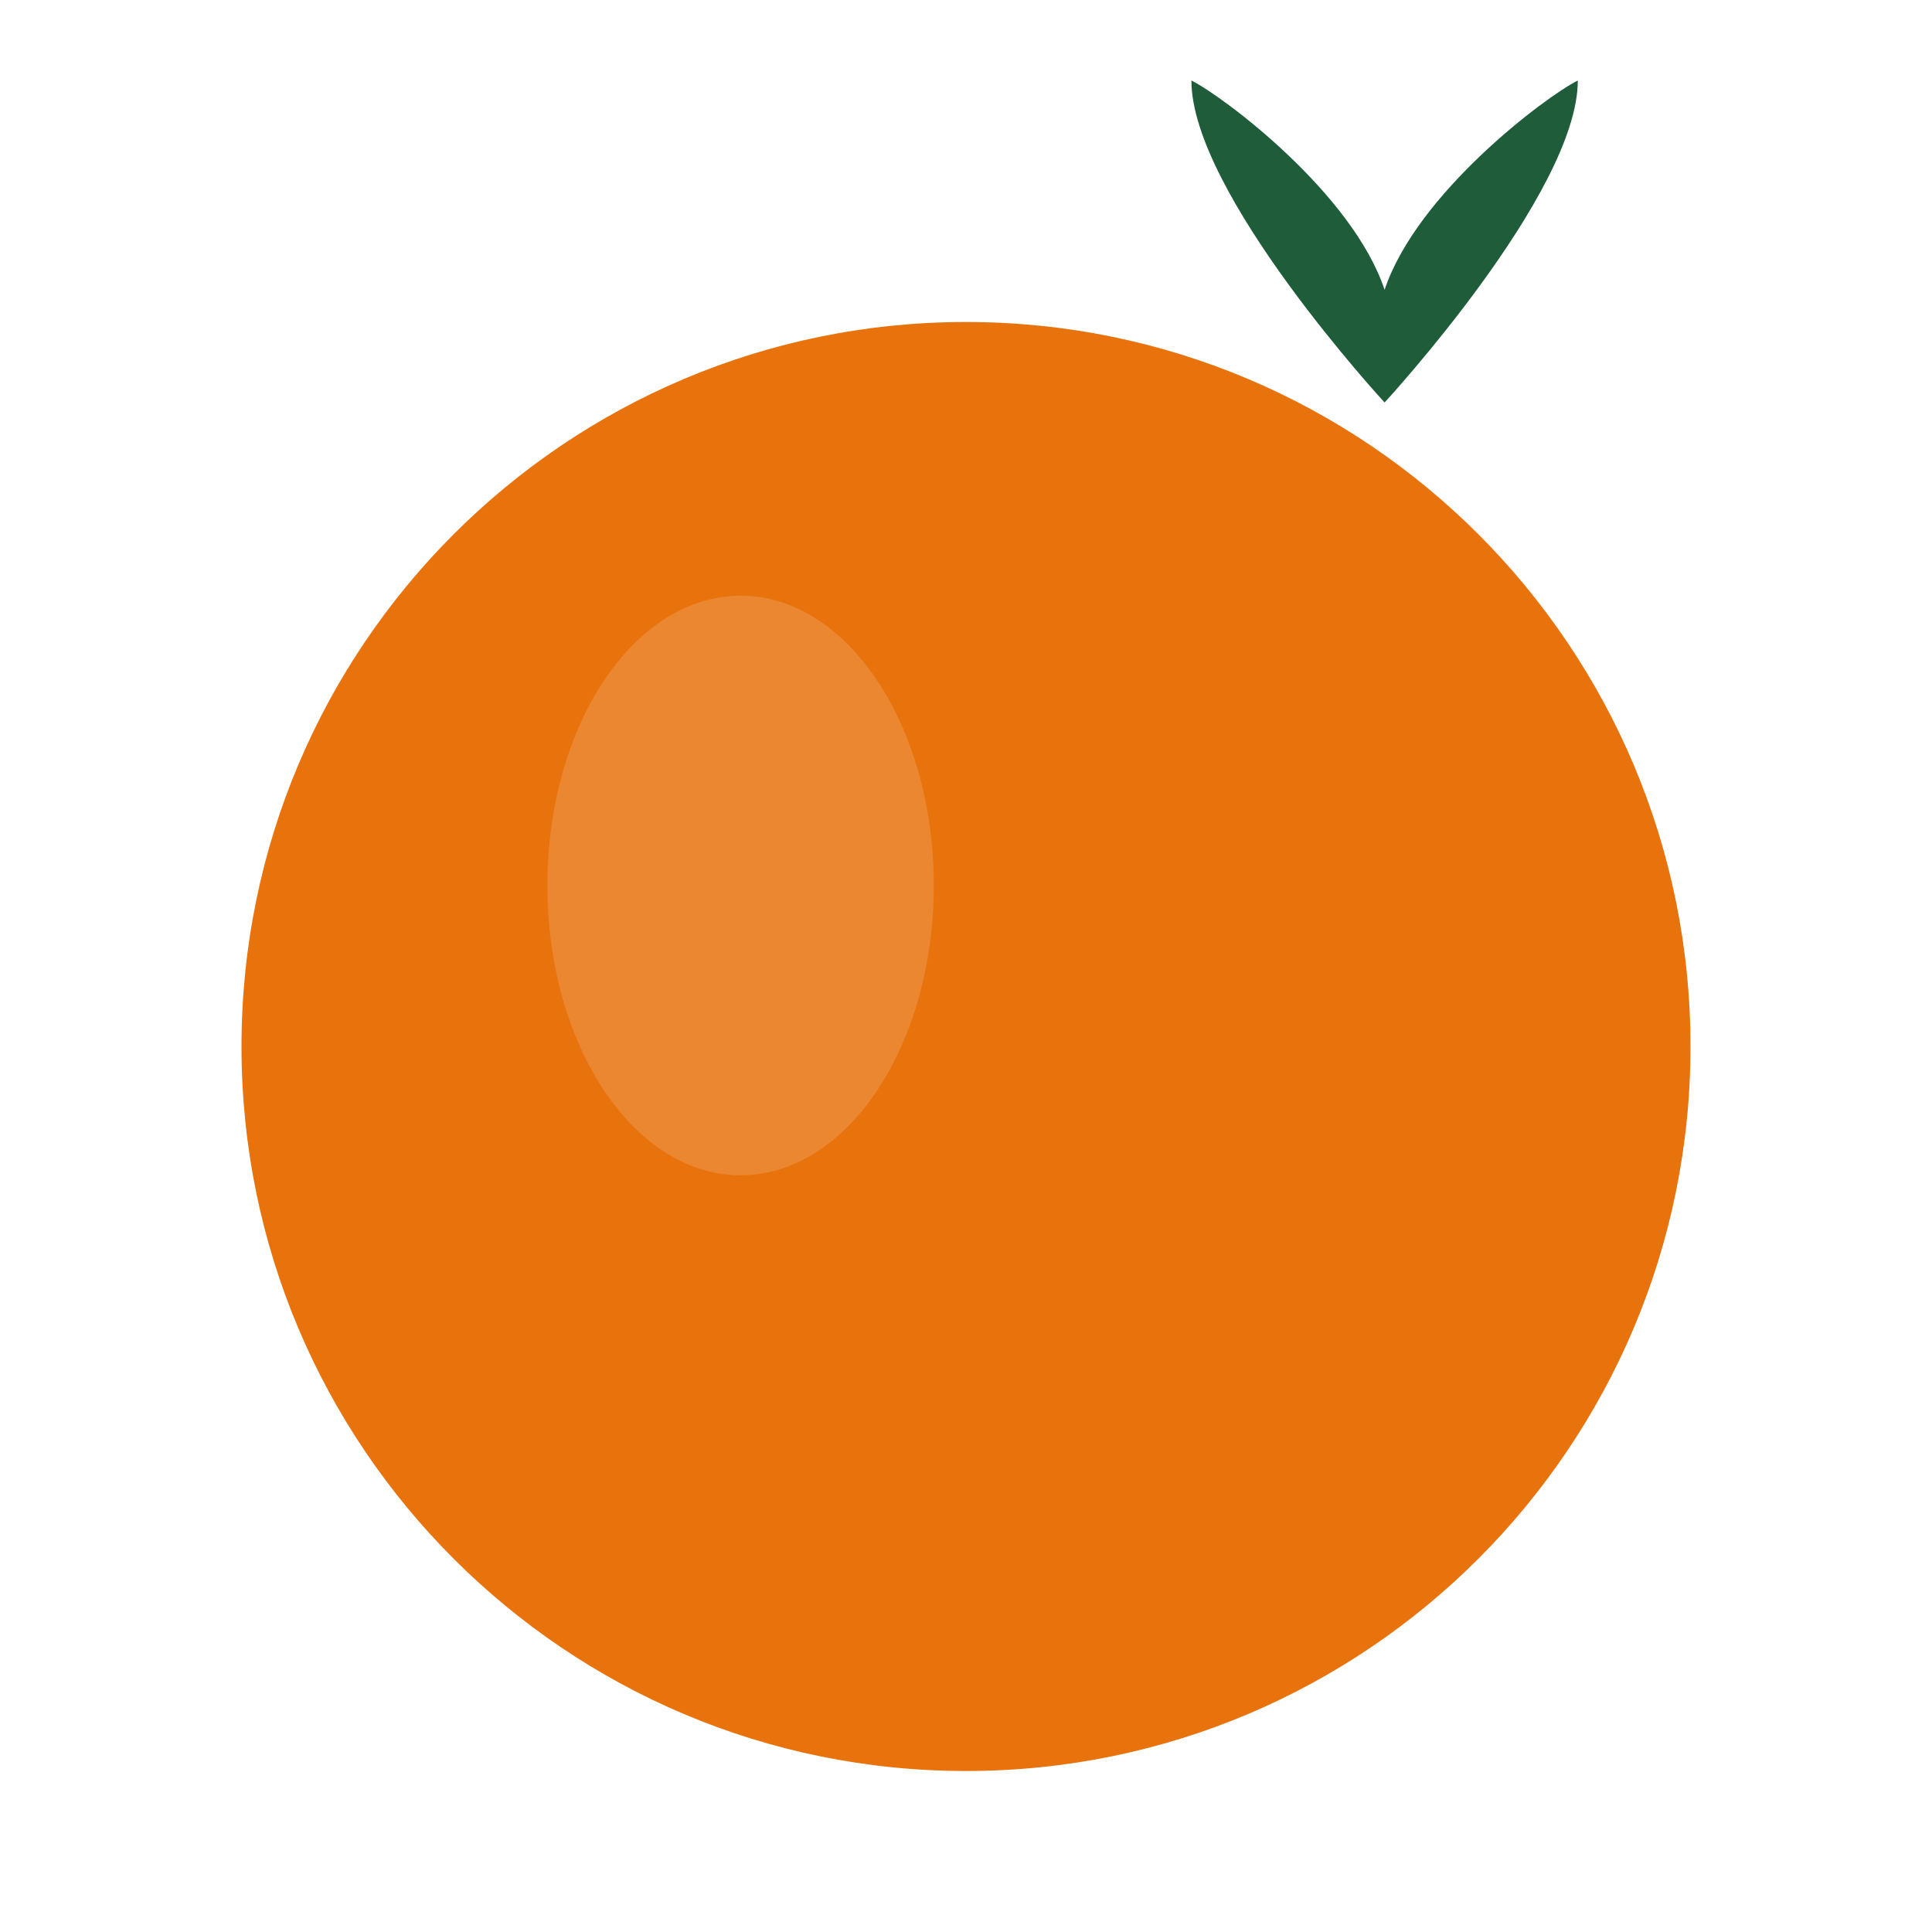
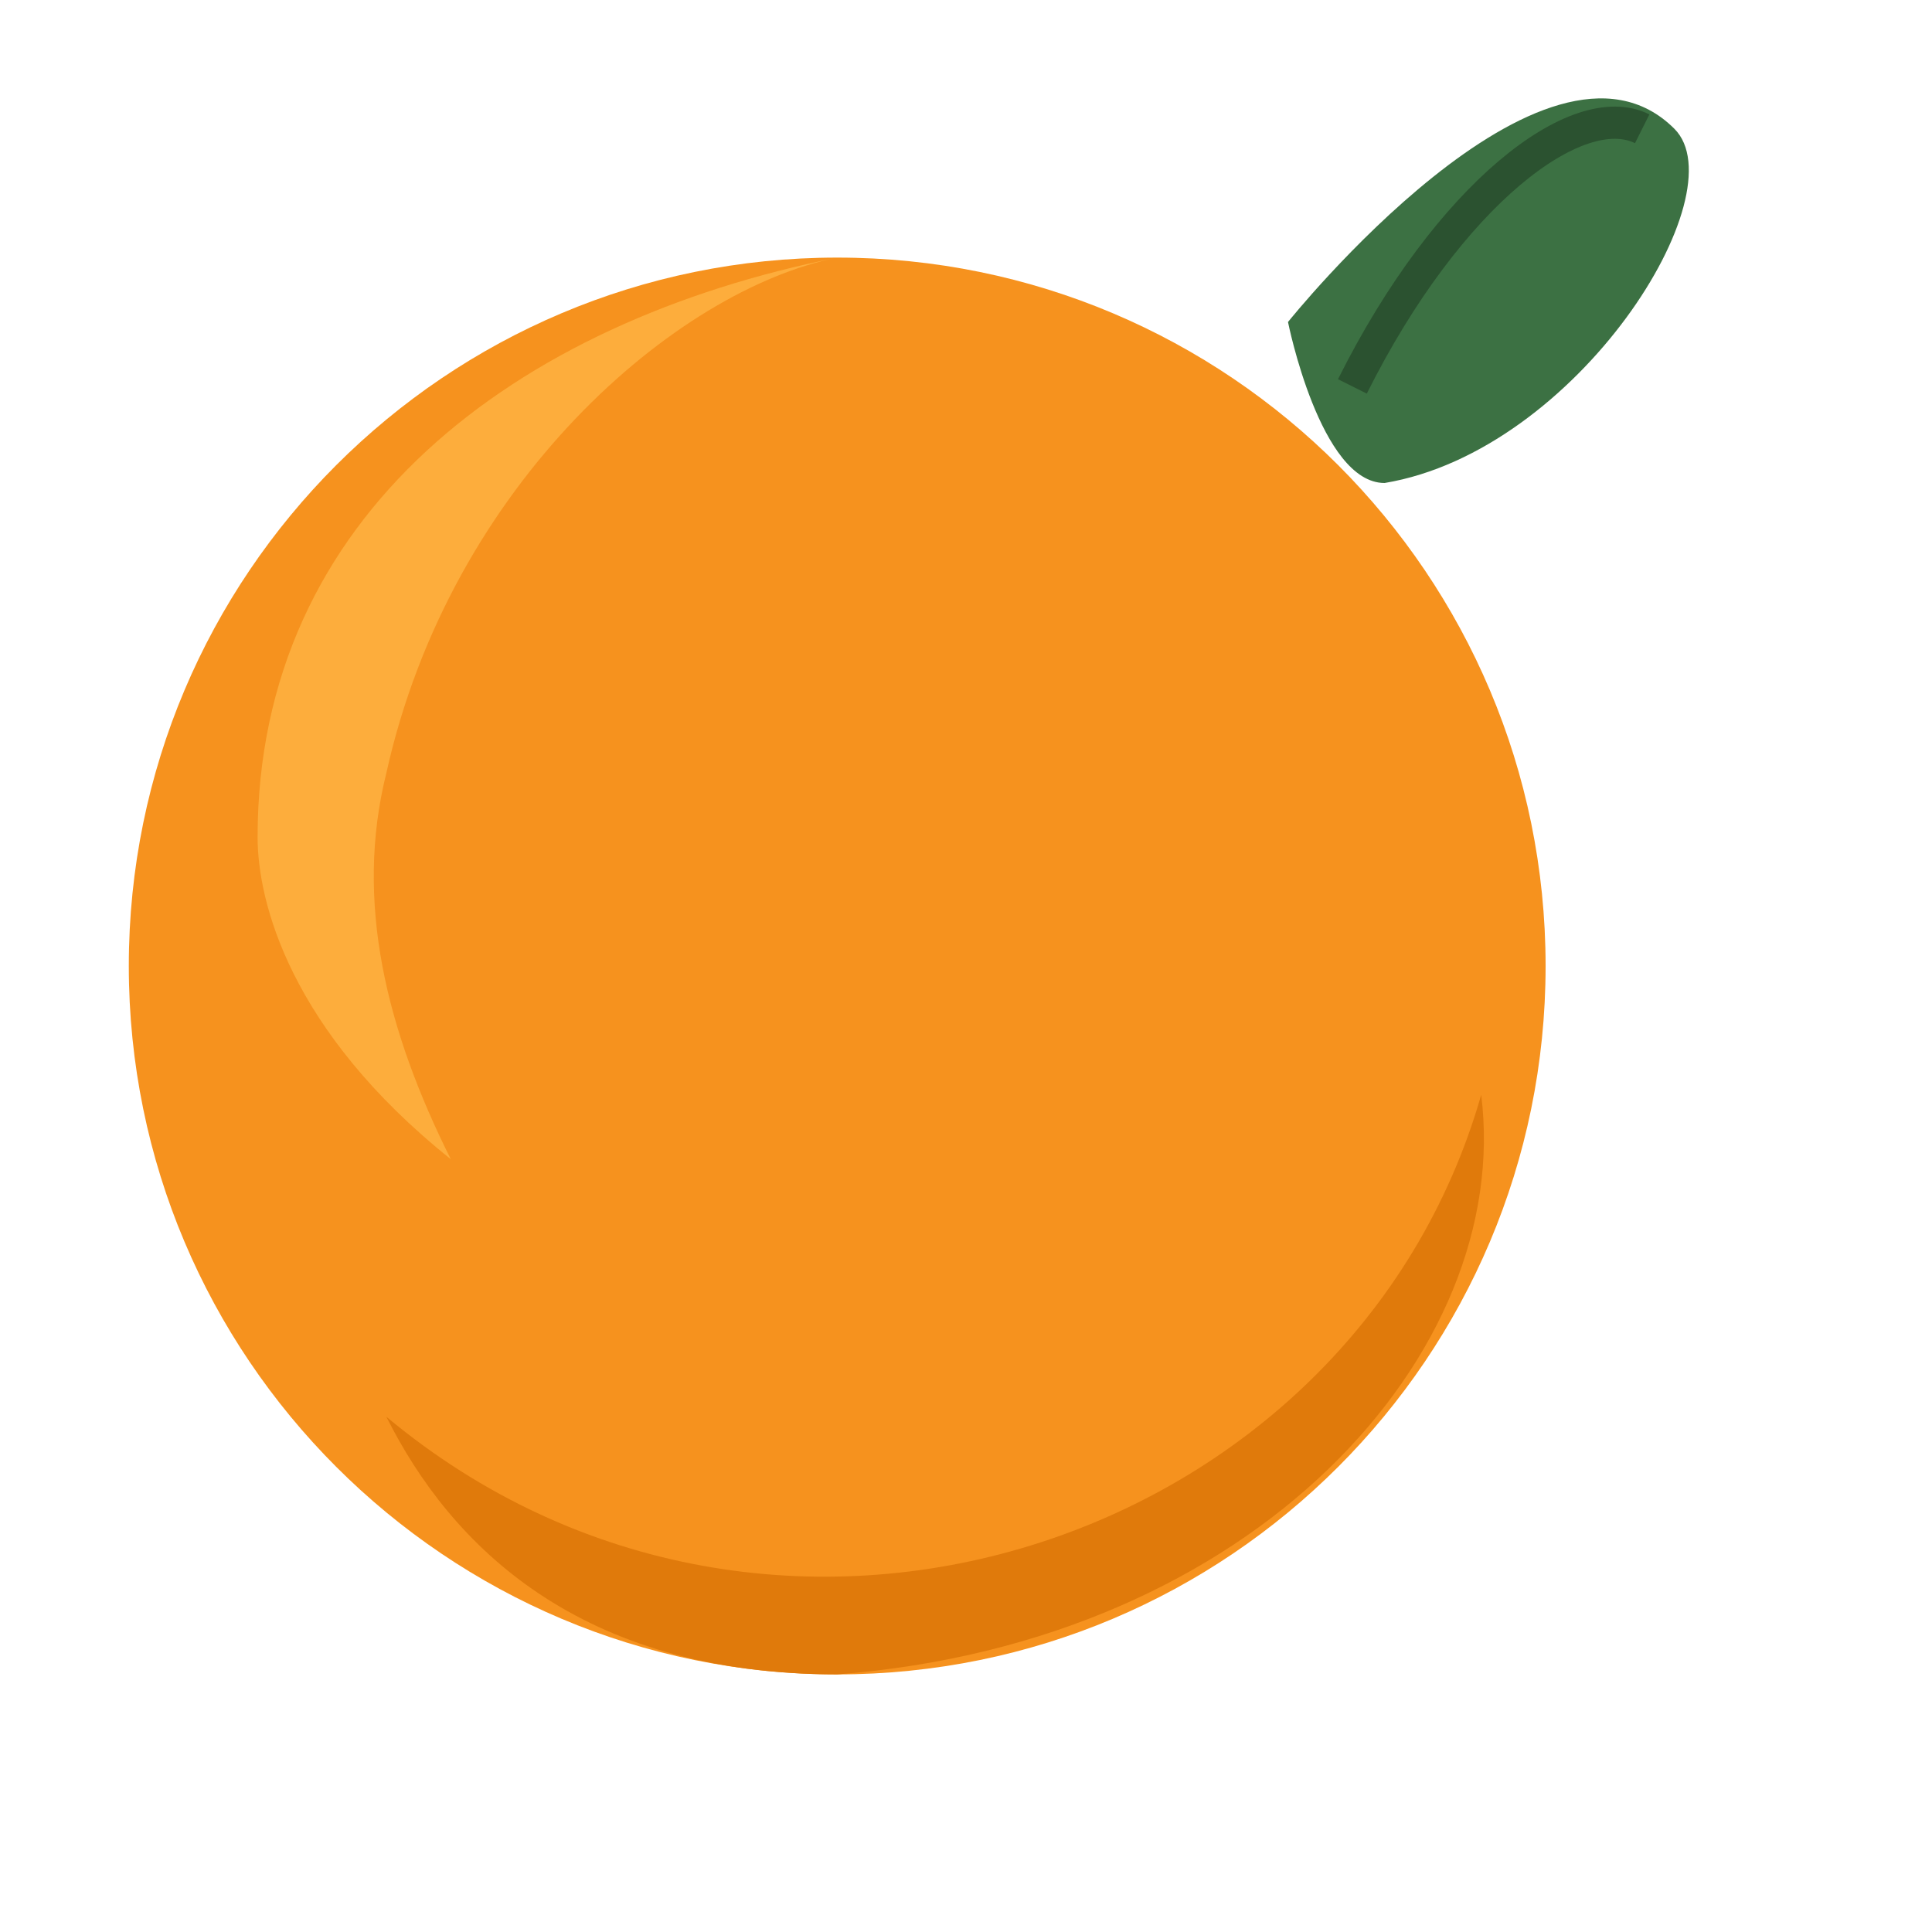
- <svg xmlns="http://www.w3.org/2000/svg" width="120" height="120" viewBox="0 0 120 120" fill="none">
-   <circle cx="60" cy="65" r="45" fill="#E8720C" />
-   <path d="M86 25 C86 25 98 12 98 5 C96 6 88 12 86 18 C84 12 76 6 74 5 C74 12 86 25 86 25Z" fill="#1F5C3A" />
-   <ellipse cx="46" cy="55" rx="12" ry="18" fill="rgba(255,255,255,0.15)" />
+ <svg xmlns="http://www.w3.org/2000/svg" width="120" height="120" viewBox="0 0 60 60" fill="none">
+   <circle cx="26" cy="30" r="22" fill="#F6921E" />
+   <path d="M 8 26 C 8 16 16 10 26 8 C 21 9 14 15 12 24 C 11 28 12 32 14 36 C 9 32 8 28 8 26 Z" fill="#FFB443" opacity="0.8" />
+   <path d="M 12 44 C 24 54 42 48 46 34 C 47 42 39 51 26 52 C 18 52 14 48 12 44 Z" fill="#E07A0B" />
+   <path d="M 40 10 C 40 10 48 0 52 4 C 54 6 49 14 43 15 C 41 15 40 10 40 10" fill="#3C7143" />
+   <path d="M 42 12 C 45 6 49 3 51 4" stroke="#2B5230" stroke-width="1" fill="none" />
</svg>
